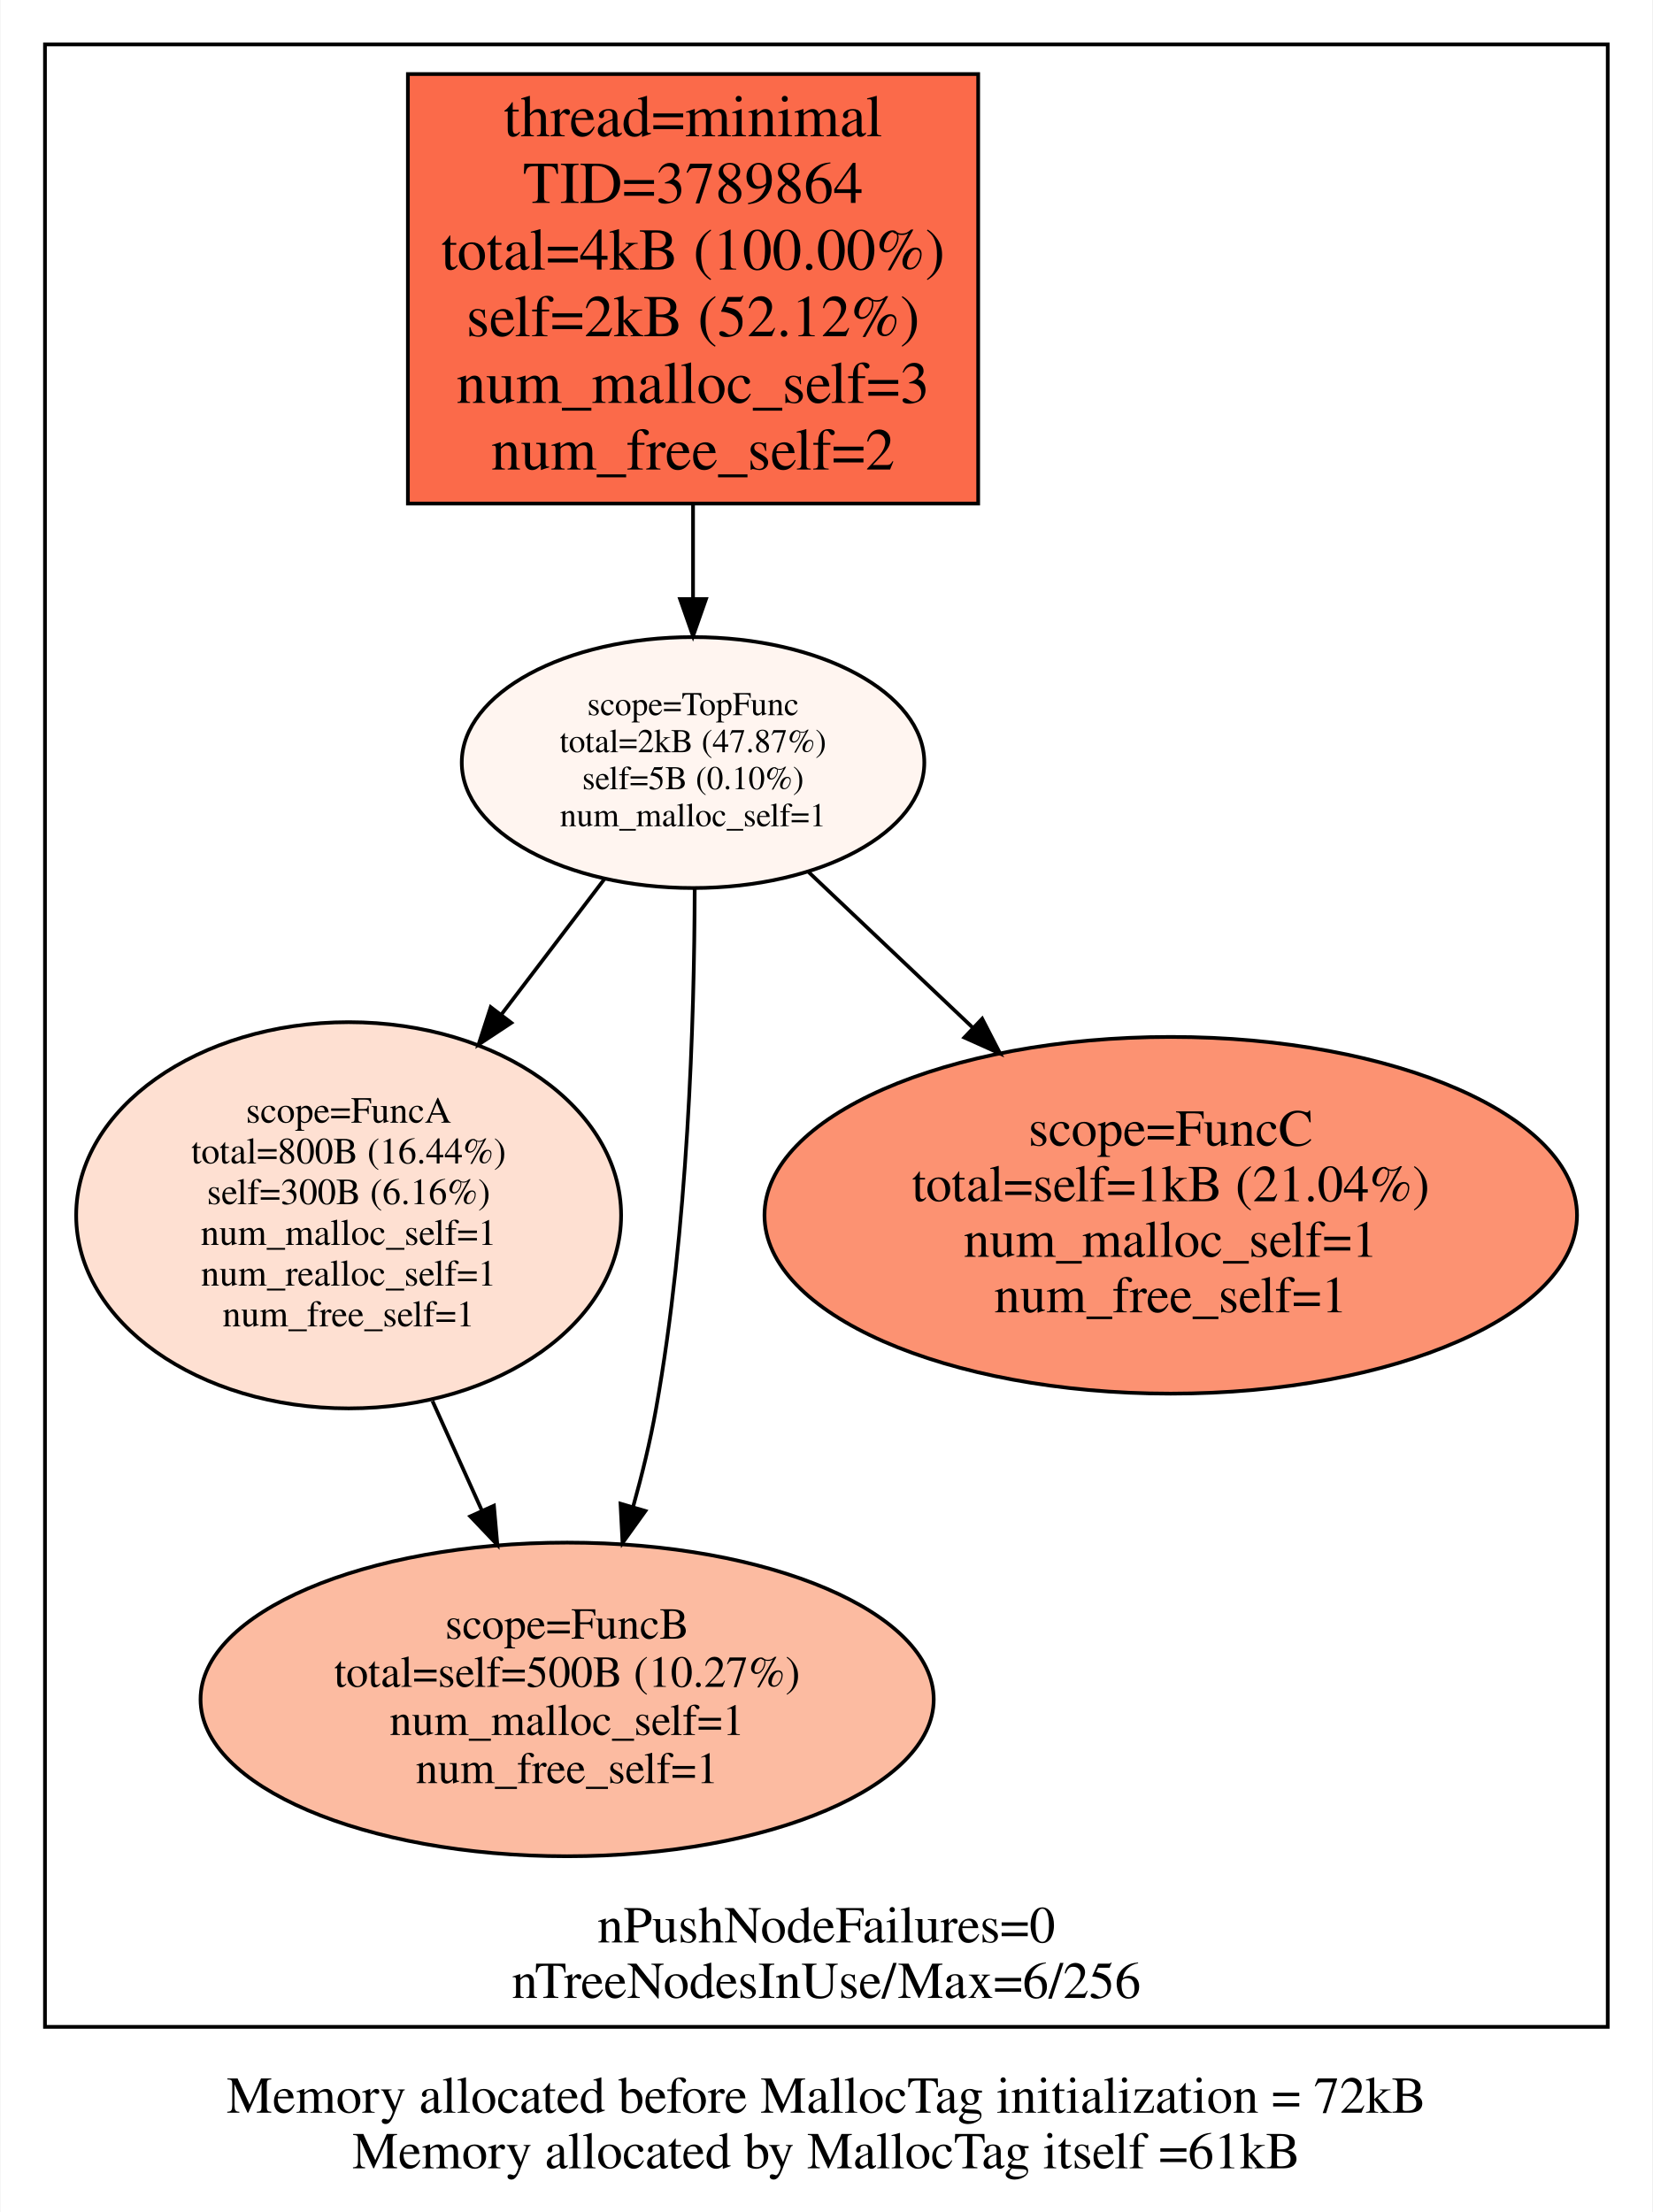
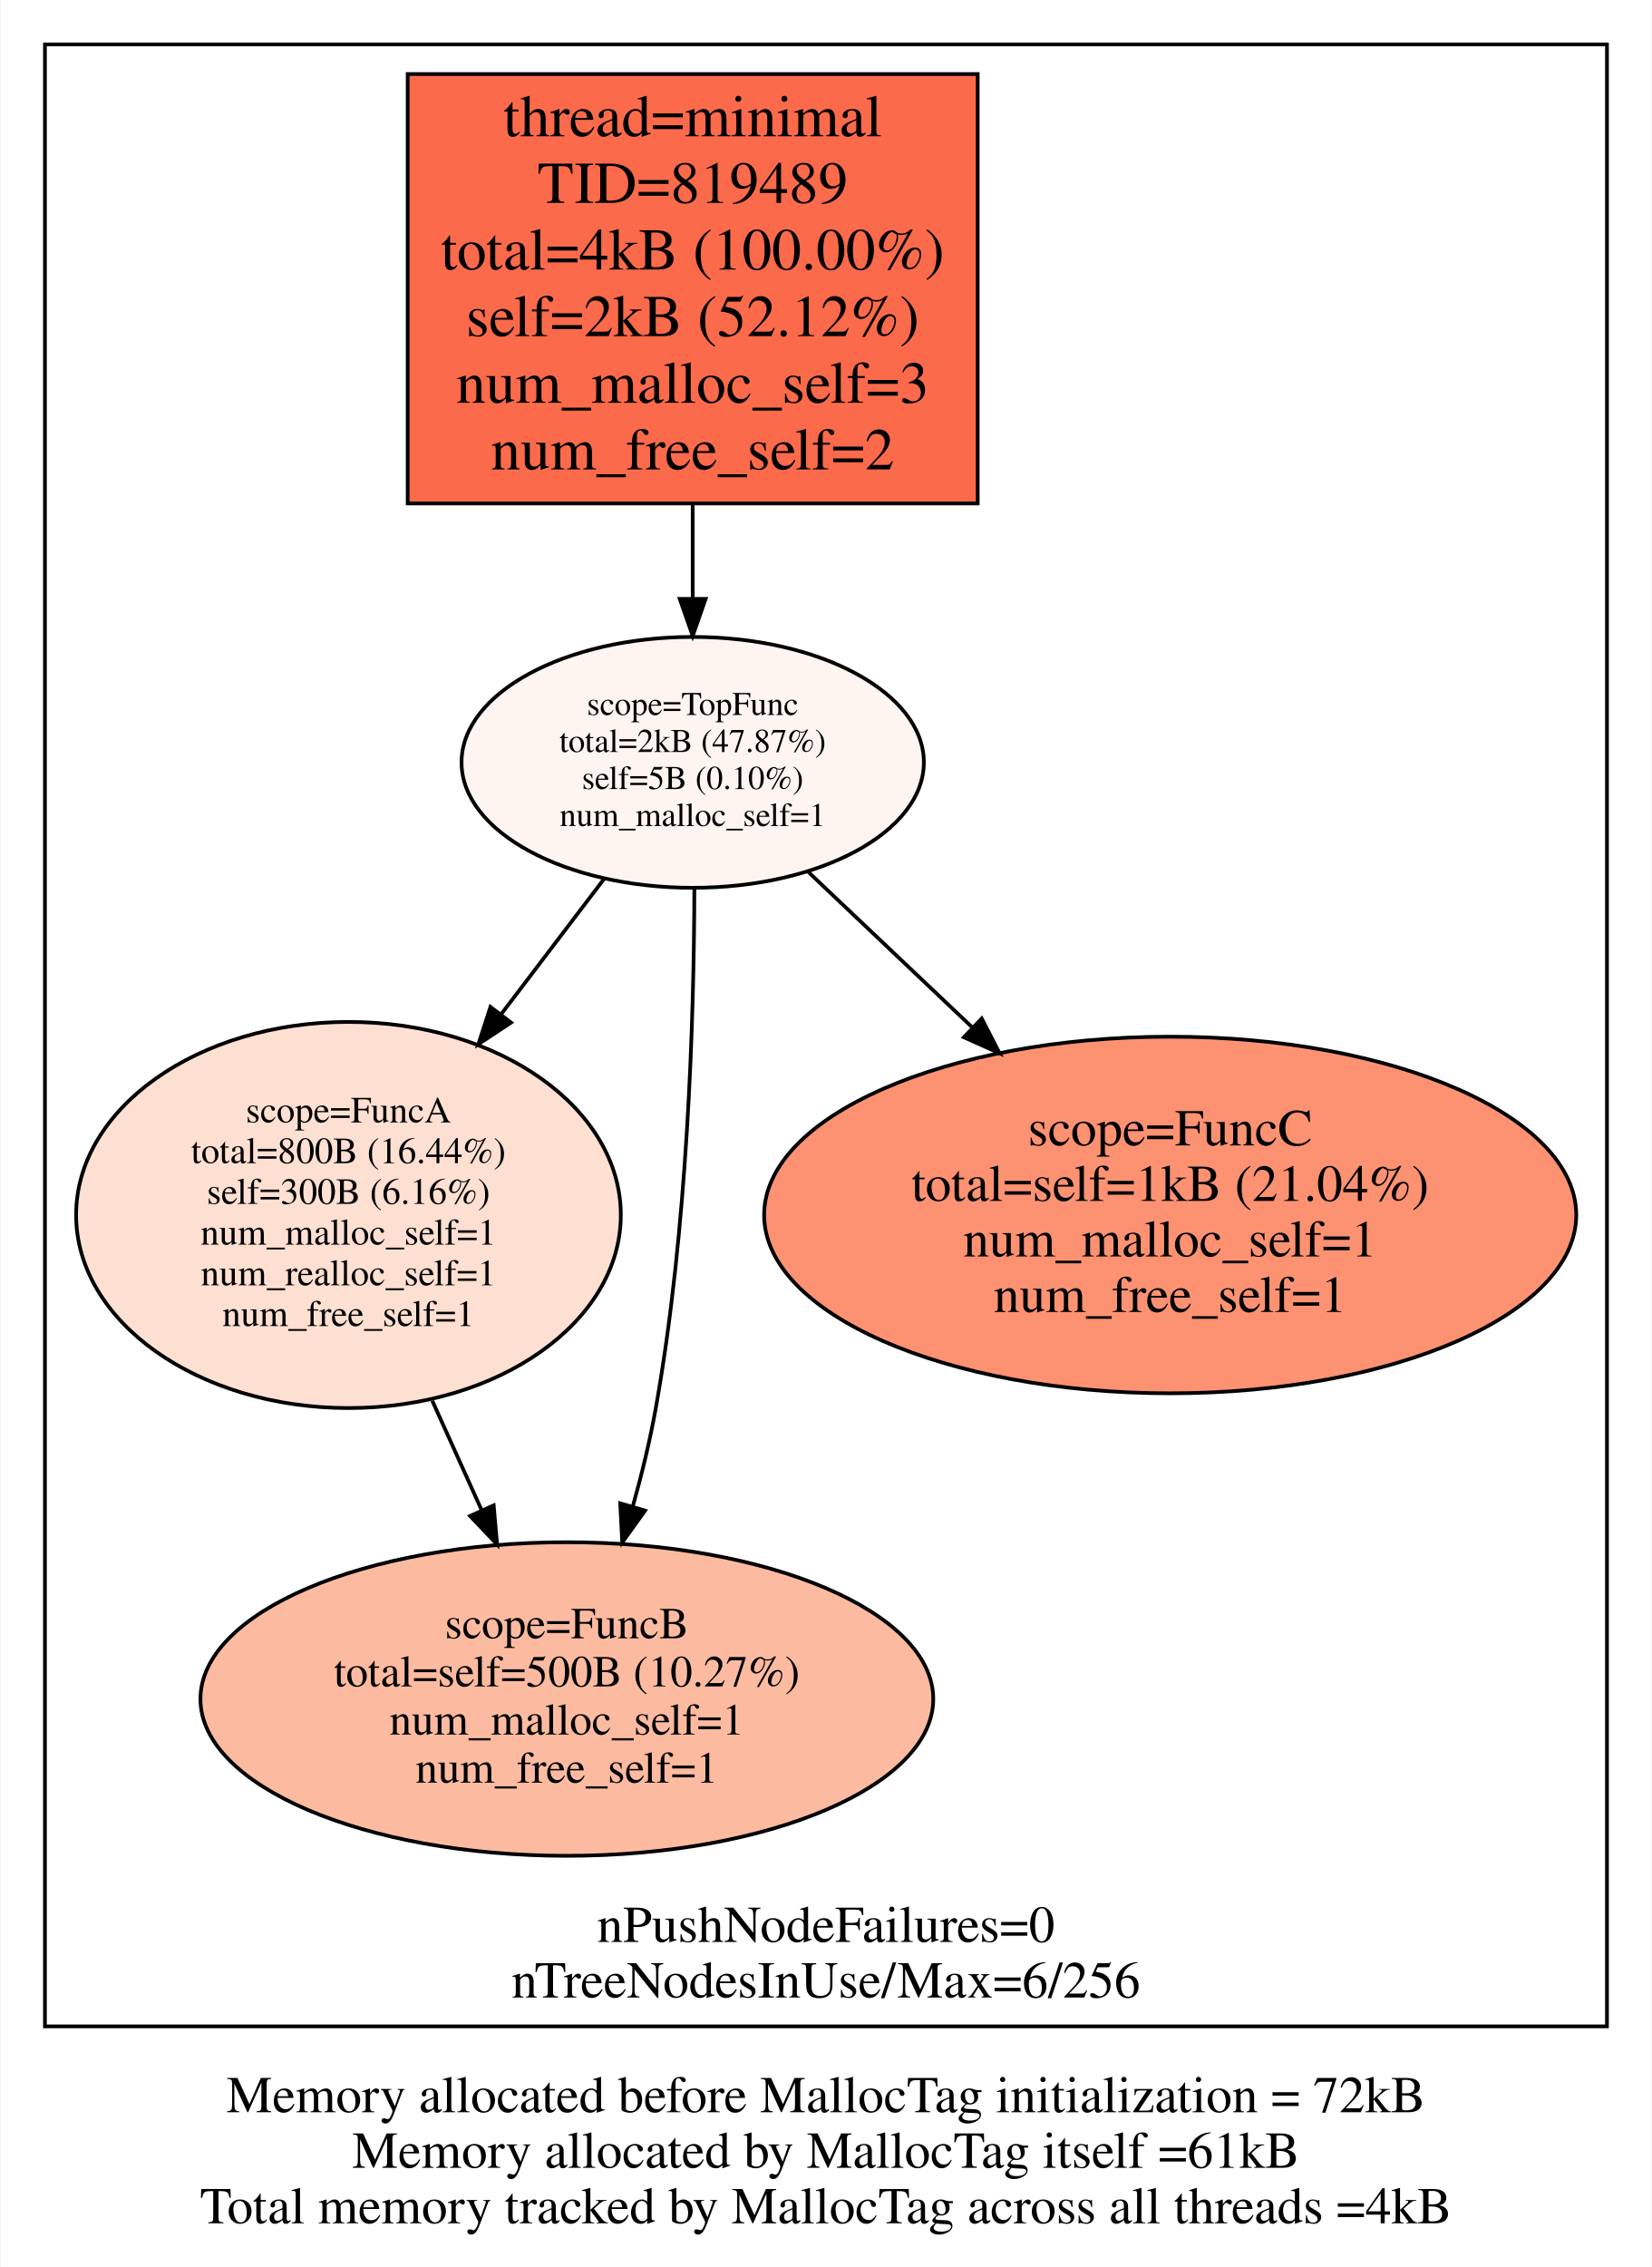
- <svg xmlns="http://www.w3.org/2000/svg" width="446pt" height="597pt" viewBox="0.00 0.00 446.00 597.39">
-   <g id="graph0" class="graph" transform="scale(1 1) rotate(0) translate(4 593.3869)">
-     <polygon fill="#ffffff" stroke="transparent" points="-4,4 -4,-593.387 442,-593.387 442,4 -4,4" />
-     <text text-anchor="middle" x="219" y="-22.8" font-family="Times,serif" font-size="14.00" fill="#000000">Memory allocated before MallocTag initialization = 72kB</text>
-     <text text-anchor="middle" x="219" y="-7.8" font-family="Times,serif" font-size="14.00" fill="#000000">Memory allocated by MallocTag itself =61kB</text>
+ <svg xmlns="http://www.w3.org/2000/svg" width="446pt" height="612pt" viewBox="0.00 0.00 446.00 612.39">
+   <g id="graph0" class="graph" transform="scale(1 1) rotate(0) translate(4 608.3869)">
+     <polygon fill="#ffffff" stroke="transparent" points="-4,4 -4,-608.387 442,-608.387 442,4 -4,4" />
+     <text text-anchor="middle" x="219" y="-37.8" font-family="Times,serif" font-size="14.00" fill="#000000">Memory allocated before MallocTag initialization = 72kB</text>
+     <text text-anchor="middle" x="219" y="-22.8" font-family="Times,serif" font-size="14.00" fill="#000000">Memory allocated by MallocTag itself =61kB</text>
+     <text text-anchor="middle" x="219" y="-7.8" font-family="Times,serif" font-size="14.00" fill="#000000">Total memory tracked by MallocTag across all threads =4kB</text>
    <g id="clust1" class="cluster">
-       <polygon fill="none" stroke="#000000" points="8,-46 8,-581.387 430,-581.387 430,-46 8,-46" />
-       <text text-anchor="middle" x="219" y="-68.8" font-family="Times,serif" font-size="14.00" fill="#000000">nPushNodeFailures=0</text>
-       <text text-anchor="middle" x="219" y="-53.8" font-family="Times,serif" font-size="14.00" fill="#000000">nTreeNodesInUse/Max=6/256</text>
+       <polygon fill="none" stroke="#000000" points="8,-61 8,-596.387 430,-596.387 430,-61 8,-61" />
+       <text text-anchor="middle" x="219" y="-83.8" font-family="Times,serif" font-size="14.00" fill="#000000">nPushNodeFailures=0</text>
+       <text text-anchor="middle" x="219" y="-68.8" font-family="Times,serif" font-size="14.00" fill="#000000">nTreeNodesInUse/Max=6/256</text>
    </g>
    <g id="node1" class="node">
-       <polygon fill="#fb6a4a" stroke="#000000" points="260,-573.387 106,-573.387 106,-457.387 260,-457.387 260,-573.387" />
-       <text text-anchor="middle" x="183" y="-556.587" font-family="Times,serif" font-size="16.00" fill="#000000">thread=minimal</text>
-       <text text-anchor="middle" x="183" y="-538.587" font-family="Times,serif" font-size="16.00" fill="#000000">TID=3789864</text>
-       <text text-anchor="middle" x="183" y="-520.587" font-family="Times,serif" font-size="16.00" fill="#000000">total=4kB (100.00%)</text>
-       <text text-anchor="middle" x="183" y="-502.587" font-family="Times,serif" font-size="16.00" fill="#000000">self=2kB (52.12%)</text>
-       <text text-anchor="middle" x="183" y="-484.587" font-family="Times,serif" font-size="16.00" fill="#000000">num_malloc_self=3</text>
-       <text text-anchor="middle" x="183" y="-466.587" font-family="Times,serif" font-size="16.00" fill="#000000">num_free_self=2</text>
+       <polygon fill="#fb6a4a" stroke="#000000" points="260,-588.387 106,-588.387 106,-472.387 260,-472.387 260,-588.387" />
+       <text text-anchor="middle" x="183" y="-571.587" font-family="Times,serif" font-size="16.00" fill="#000000">thread=minimal</text>
+       <text text-anchor="middle" x="183" y="-553.587" font-family="Times,serif" font-size="16.00" fill="#000000">TID=819489</text>
+       <text text-anchor="middle" x="183" y="-535.587" font-family="Times,serif" font-size="16.00" fill="#000000">total=4kB (100.00%)</text>
+       <text text-anchor="middle" x="183" y="-517.587" font-family="Times,serif" font-size="16.00" fill="#000000">self=2kB (52.12%)</text>
+       <text text-anchor="middle" x="183" y="-499.587" font-family="Times,serif" font-size="16.00" fill="#000000">num_malloc_self=3</text>
+       <text text-anchor="middle" x="183" y="-481.587" font-family="Times,serif" font-size="16.00" fill="#000000">num_free_self=2</text>
    </g>
    <g id="node2" class="node">
-       <ellipse fill="#fff5f0" stroke="#000000" cx="183" cy="-387.446" rx="62.452" ry="33.882" />
-       <text text-anchor="middle" x="183" y="-400.246" font-family="Times,serif" font-size="9.00" fill="#000000">scope=TopFunc</text>
-       <text text-anchor="middle" x="183" y="-390.246" font-family="Times,serif" font-size="9.00" fill="#000000">total=2kB (47.87%)</text>
-       <text text-anchor="middle" x="183" y="-380.246" font-family="Times,serif" font-size="9.00" fill="#000000">self=5B (0.10%)</text>
-       <text text-anchor="middle" x="183" y="-370.246" font-family="Times,serif" font-size="9.00" fill="#000000">num_malloc_self=1</text>
+       <ellipse fill="#fff5f0" stroke="#000000" cx="183" cy="-402.446" rx="62.452" ry="33.882" />
+       <text text-anchor="middle" x="183" y="-415.246" font-family="Times,serif" font-size="9.00" fill="#000000">scope=TopFunc</text>
+       <text text-anchor="middle" x="183" y="-405.246" font-family="Times,serif" font-size="9.00" fill="#000000">total=2kB (47.87%)</text>
+       <text text-anchor="middle" x="183" y="-395.246" font-family="Times,serif" font-size="9.00" fill="#000000">self=5B (0.10%)</text>
+       <text text-anchor="middle" x="183" y="-385.246" font-family="Times,serif" font-size="9.00" fill="#000000">num_malloc_self=1</text>
    </g>
    <g id="edge1" class="edge">
-       <path fill="none" stroke="#000000" d="M183,-457.032C183,-448.506 183,-439.845 183,-431.663" />
-       <polygon fill="#000000" stroke="#000000" points="186.5,-431.6 183,-421.6 179.5,-431.6 186.5,-431.6" />
+       <path fill="none" stroke="#000000" d="M183,-472.032C183,-463.506 183,-454.845 183,-446.663" />
+       <polygon fill="#000000" stroke="#000000" points="186.5,-446.6 183,-436.6 179.5,-446.6 186.5,-446.6" />
    </g>
    <g id="node3" class="node">
-       <ellipse fill="#fee0d2" stroke="#000000" cx="90" cy="-265.179" rx="73.578" ry="52.152" />
-       <text text-anchor="middle" x="90" y="-290.179" font-family="Times,serif" font-size="10.00" fill="#000000">scope=FuncA</text>
-       <text text-anchor="middle" x="90" y="-279.179" font-family="Times,serif" font-size="10.00" fill="#000000">total=800B (16.44%)</text>
-       <text text-anchor="middle" x="90" y="-268.179" font-family="Times,serif" font-size="10.00" fill="#000000">self=300B (6.16%)</text>
-       <text text-anchor="middle" x="90" y="-257.179" font-family="Times,serif" font-size="10.00" fill="#000000">num_malloc_self=1</text>
-       <text text-anchor="middle" x="90" y="-246.179" font-family="Times,serif" font-size="10.00" fill="#000000">num_realloc_self=1</text>
-       <text text-anchor="middle" x="90" y="-235.179" font-family="Times,serif" font-size="10.00" fill="#000000">num_free_self=1</text>
+       <ellipse fill="#fee0d2" stroke="#000000" cx="90" cy="-280.179" rx="73.578" ry="52.152" />
+       <text text-anchor="middle" x="90" y="-305.179" font-family="Times,serif" font-size="10.00" fill="#000000">scope=FuncA</text>
+       <text text-anchor="middle" x="90" y="-294.179" font-family="Times,serif" font-size="10.00" fill="#000000">total=800B (16.44%)</text>
+       <text text-anchor="middle" x="90" y="-283.179" font-family="Times,serif" font-size="10.00" fill="#000000">self=300B (6.16%)</text>
+       <text text-anchor="middle" x="90" y="-272.179" font-family="Times,serif" font-size="10.00" fill="#000000">num_malloc_self=1</text>
+       <text text-anchor="middle" x="90" y="-261.179" font-family="Times,serif" font-size="10.00" fill="#000000">num_realloc_self=1</text>
+       <text text-anchor="middle" x="90" y="-250.179" font-family="Times,serif" font-size="10.00" fill="#000000">num_free_self=1</text>
    </g>
    <g id="edge2" class="edge">
-       <path fill="none" stroke="#000000" d="M159.05,-355.959C150.574,-344.815 140.778,-331.937 131.277,-319.446" />
-       <polygon fill="#000000" stroke="#000000" points="133.933,-317.156 125.093,-311.315 128.361,-321.394 133.933,-317.156" />
+       <path fill="none" stroke="#000000" d="M159.05,-370.959C150.574,-359.815 140.778,-346.937 131.277,-334.446" />
+       <polygon fill="#000000" stroke="#000000" points="133.933,-332.156 125.093,-326.315 128.361,-336.394 133.933,-332.156" />
    </g>
    <g id="node4" class="node">
-       <ellipse fill="#fcbba1" stroke="#000000" cx="149" cy="-134.426" rx="98.99" ry="42.353" />
-       <text text-anchor="middle" x="149" y="-150.826" font-family="Times,serif" font-size="12.00" fill="#000000">scope=FuncB</text>
-       <text text-anchor="middle" x="149" y="-137.826" font-family="Times,serif" font-size="12.00" fill="#000000">total=self=500B (10.27%)</text>
-       <text text-anchor="middle" x="149" y="-124.826" font-family="Times,serif" font-size="12.00" fill="#000000">num_malloc_self=1</text>
-       <text text-anchor="middle" x="149" y="-111.826" font-family="Times,serif" font-size="12.00" fill="#000000">num_free_self=1</text>
+       <ellipse fill="#fcbba1" stroke="#000000" cx="149" cy="-149.426" rx="98.99" ry="42.353" />
+       <text text-anchor="middle" x="149" y="-165.826" font-family="Times,serif" font-size="12.00" fill="#000000">scope=FuncB</text>
+       <text text-anchor="middle" x="149" y="-152.826" font-family="Times,serif" font-size="12.00" fill="#000000">total=self=500B (10.27%)</text>
+       <text text-anchor="middle" x="149" y="-139.826" font-family="Times,serif" font-size="12.00" fill="#000000">num_malloc_self=1</text>
+       <text text-anchor="middle" x="149" y="-126.826" font-family="Times,serif" font-size="12.00" fill="#000000">num_free_self=1</text>
    </g>
    <g id="edge3" class="edge">
-       <path fill="none" stroke="#000000" d="M183.449,-353.368C183.357,-317.972 181.638,-261.119 173,-212.853 171.451,-204.197 169.252,-195.153 166.808,-186.412" />
-       <polygon fill="#000000" stroke="#000000" points="170.136,-185.321 163.965,-176.709 163.418,-187.29 170.136,-185.321" />
+       <path fill="none" stroke="#000000" d="M183.449,-368.368C183.357,-332.972 181.638,-276.119 173,-227.853 171.451,-219.197 169.252,-210.153 166.808,-201.412" />
+       <polygon fill="#000000" stroke="#000000" points="170.136,-200.321 163.965,-191.709 163.418,-202.29 170.136,-200.321" />
    </g>
    <g id="node5" class="node">
-       <ellipse fill="#fc9272" stroke="#000000" cx="312" cy="-265.179" rx="109.703" ry="48.167" />
-       <text text-anchor="middle" x="312" y="-283.979" font-family="Times,serif" font-size="14.00" fill="#000000">scope=FuncC</text>
-       <text text-anchor="middle" x="312" y="-268.979" font-family="Times,serif" font-size="14.00" fill="#000000">total=self=1kB (21.04%)</text>
-       <text text-anchor="middle" x="312" y="-253.979" font-family="Times,serif" font-size="14.00" fill="#000000">num_malloc_self=1</text>
-       <text text-anchor="middle" x="312" y="-238.979" font-family="Times,serif" font-size="14.00" fill="#000000">num_free_self=1</text>
+       <ellipse fill="#fc9272" stroke="#000000" cx="312" cy="-280.179" rx="109.703" ry="48.167" />
+       <text text-anchor="middle" x="312" y="-298.979" font-family="Times,serif" font-size="14.00" fill="#000000">scope=FuncC</text>
+       <text text-anchor="middle" x="312" y="-283.979" font-family="Times,serif" font-size="14.00" fill="#000000">total=self=1kB (21.04%)</text>
+       <text text-anchor="middle" x="312" y="-268.979" font-family="Times,serif" font-size="14.00" fill="#000000">num_malloc_self=1</text>
+       <text text-anchor="middle" x="312" y="-253.979" font-family="Times,serif" font-size="14.00" fill="#000000">num_free_self=1</text>
    </g>
    <g id="edge4" class="edge">
-       <path fill="none" stroke="#000000" d="M214.227,-357.848C227.556,-345.215 243.495,-330.108 258.597,-315.794" />
-       <polygon fill="#000000" stroke="#000000" points="261.079,-318.265 265.929,-308.845 256.263,-313.184 261.079,-318.265" />
+       <path fill="none" stroke="#000000" d="M214.227,-372.848C227.556,-360.215 243.495,-345.108 258.597,-330.794" />
+       <polygon fill="#000000" stroke="#000000" points="261.079,-333.265 265.929,-323.845 256.263,-328.184 261.079,-333.265" />
    </g>
    <g id="edge5" class="edge">
-       <path fill="none" stroke="#000000" d="M112.642,-215C117.026,-205.286 121.623,-195.097 126.017,-185.359" />
-       <polygon fill="#000000" stroke="#000000" points="129.232,-186.745 130.155,-176.19 122.851,-183.866 129.232,-186.745" />
+       <path fill="none" stroke="#000000" d="M112.642,-230C117.026,-220.286 121.623,-210.097 126.017,-200.359" />
+       <polygon fill="#000000" stroke="#000000" points="129.232,-201.745 130.155,-191.19 122.851,-198.866 129.232,-201.745" />
    </g>
  </g>
</svg>
